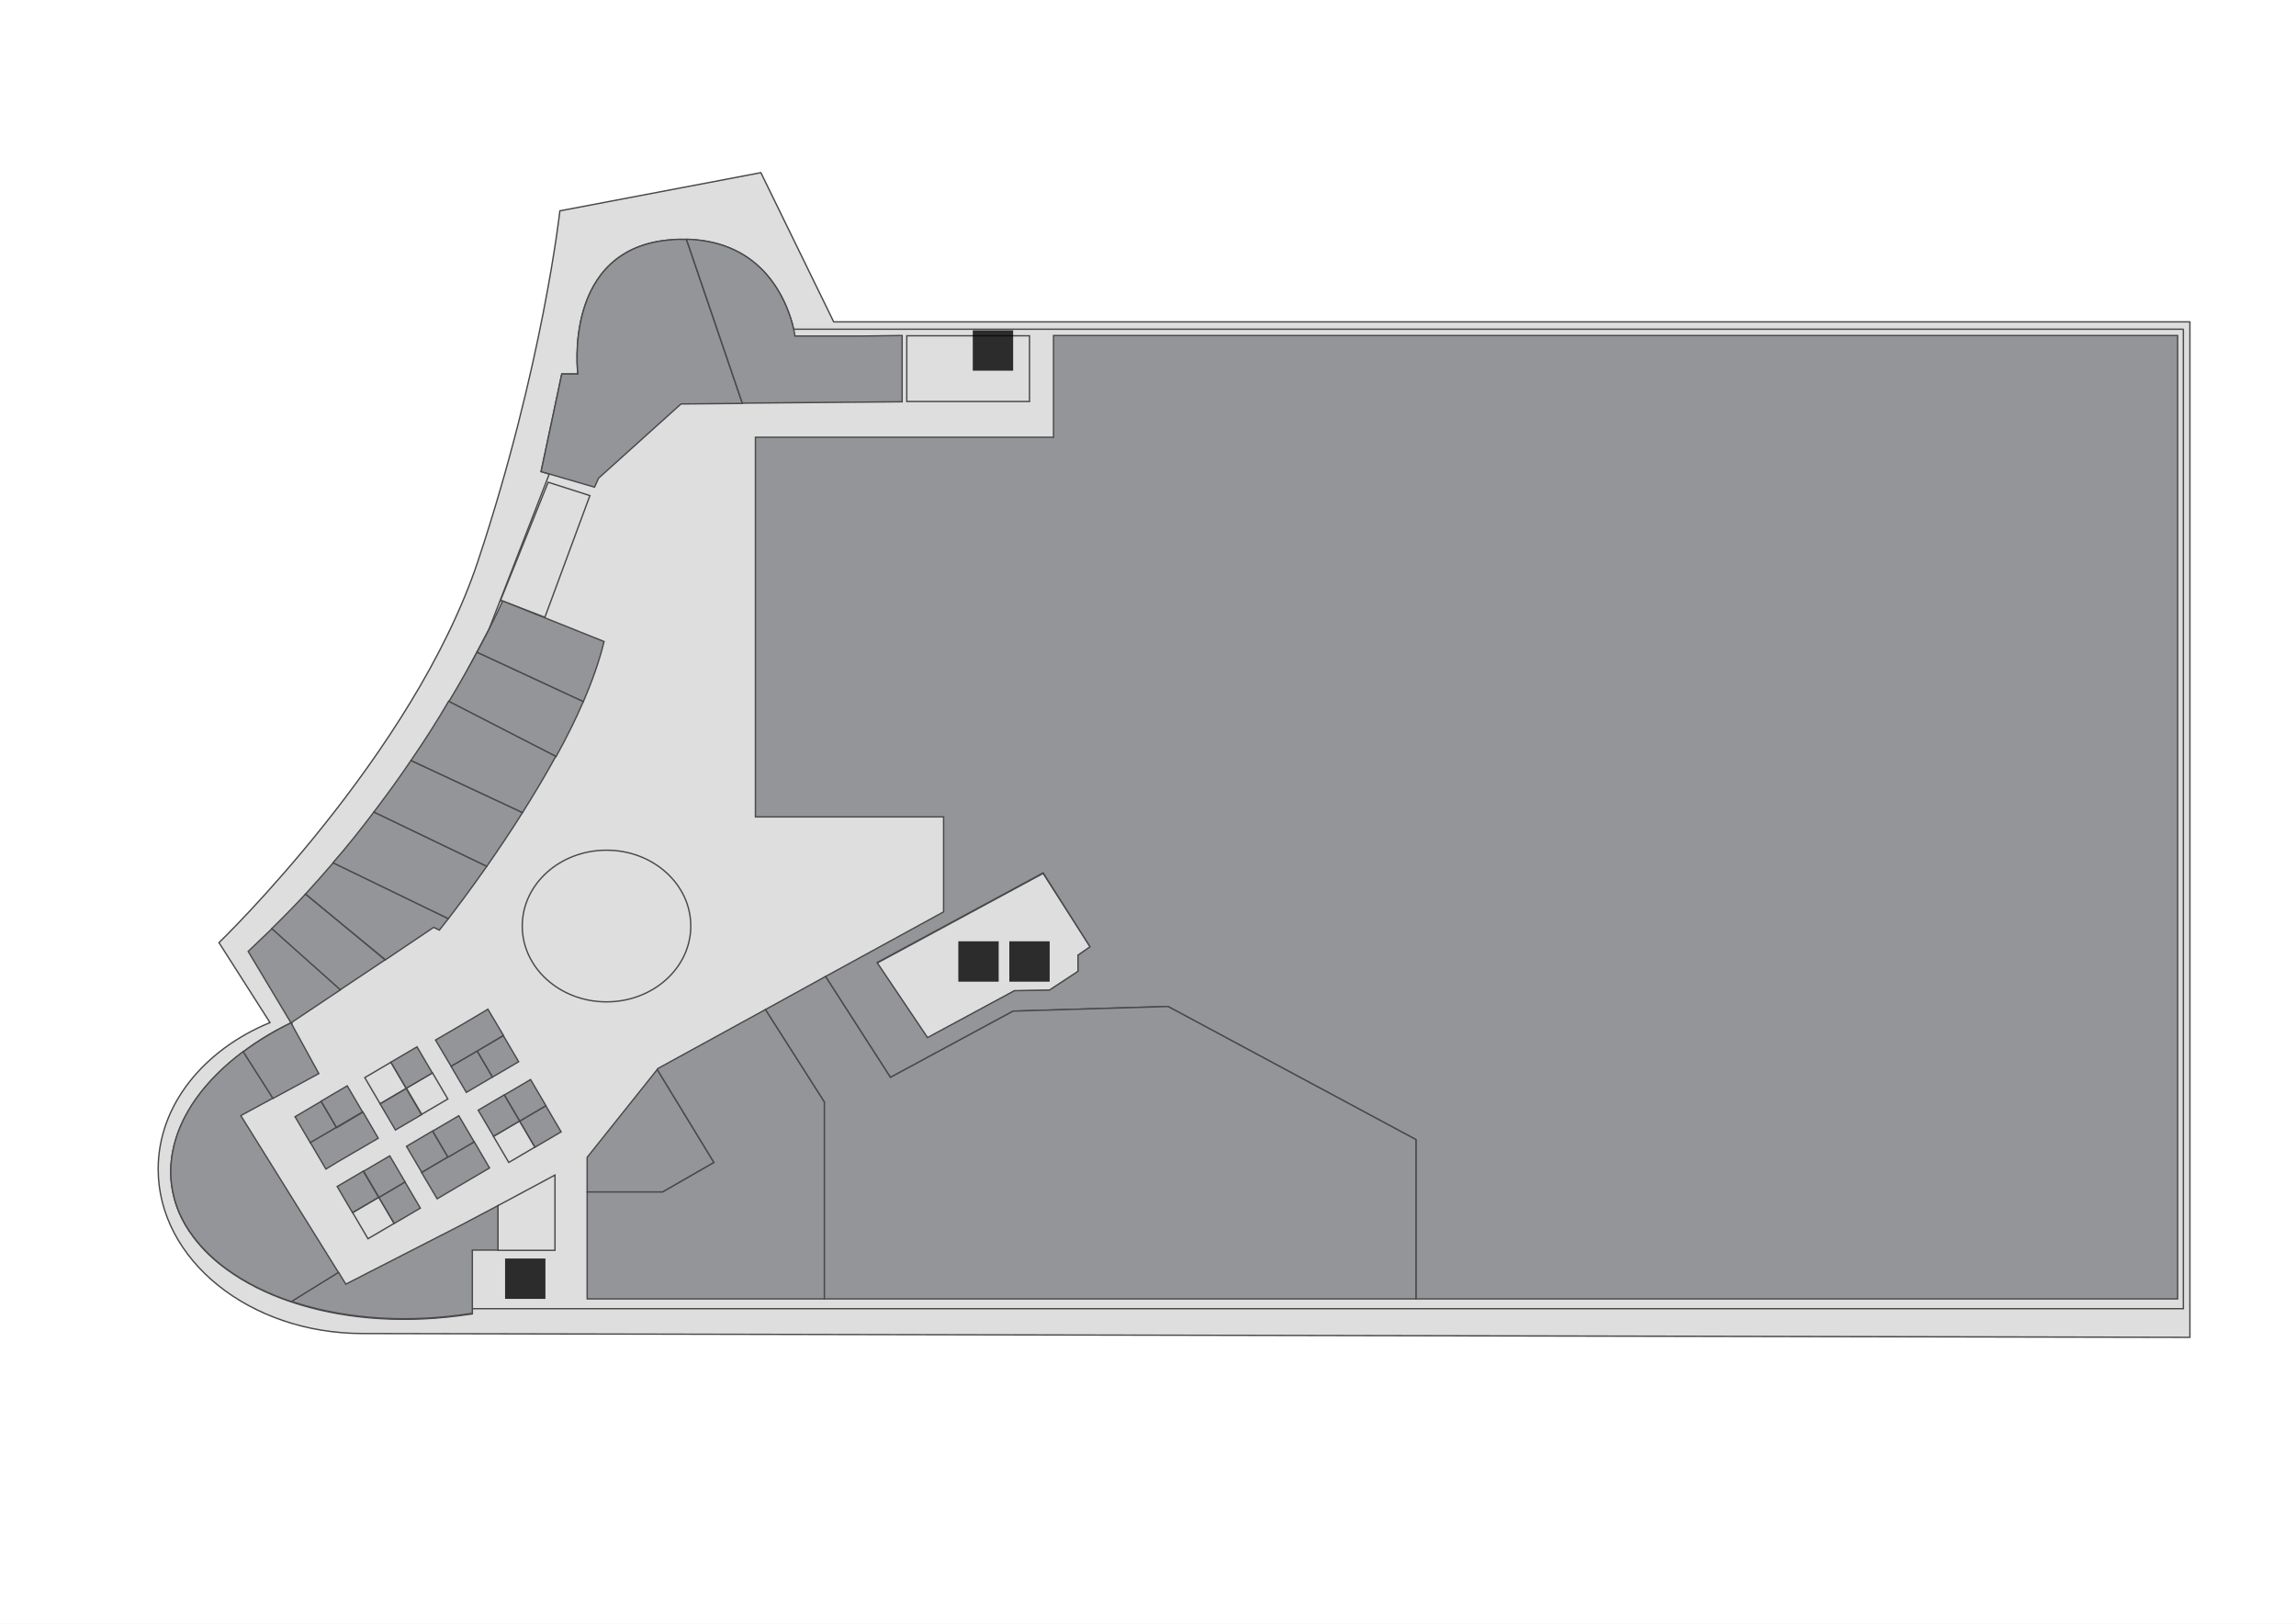
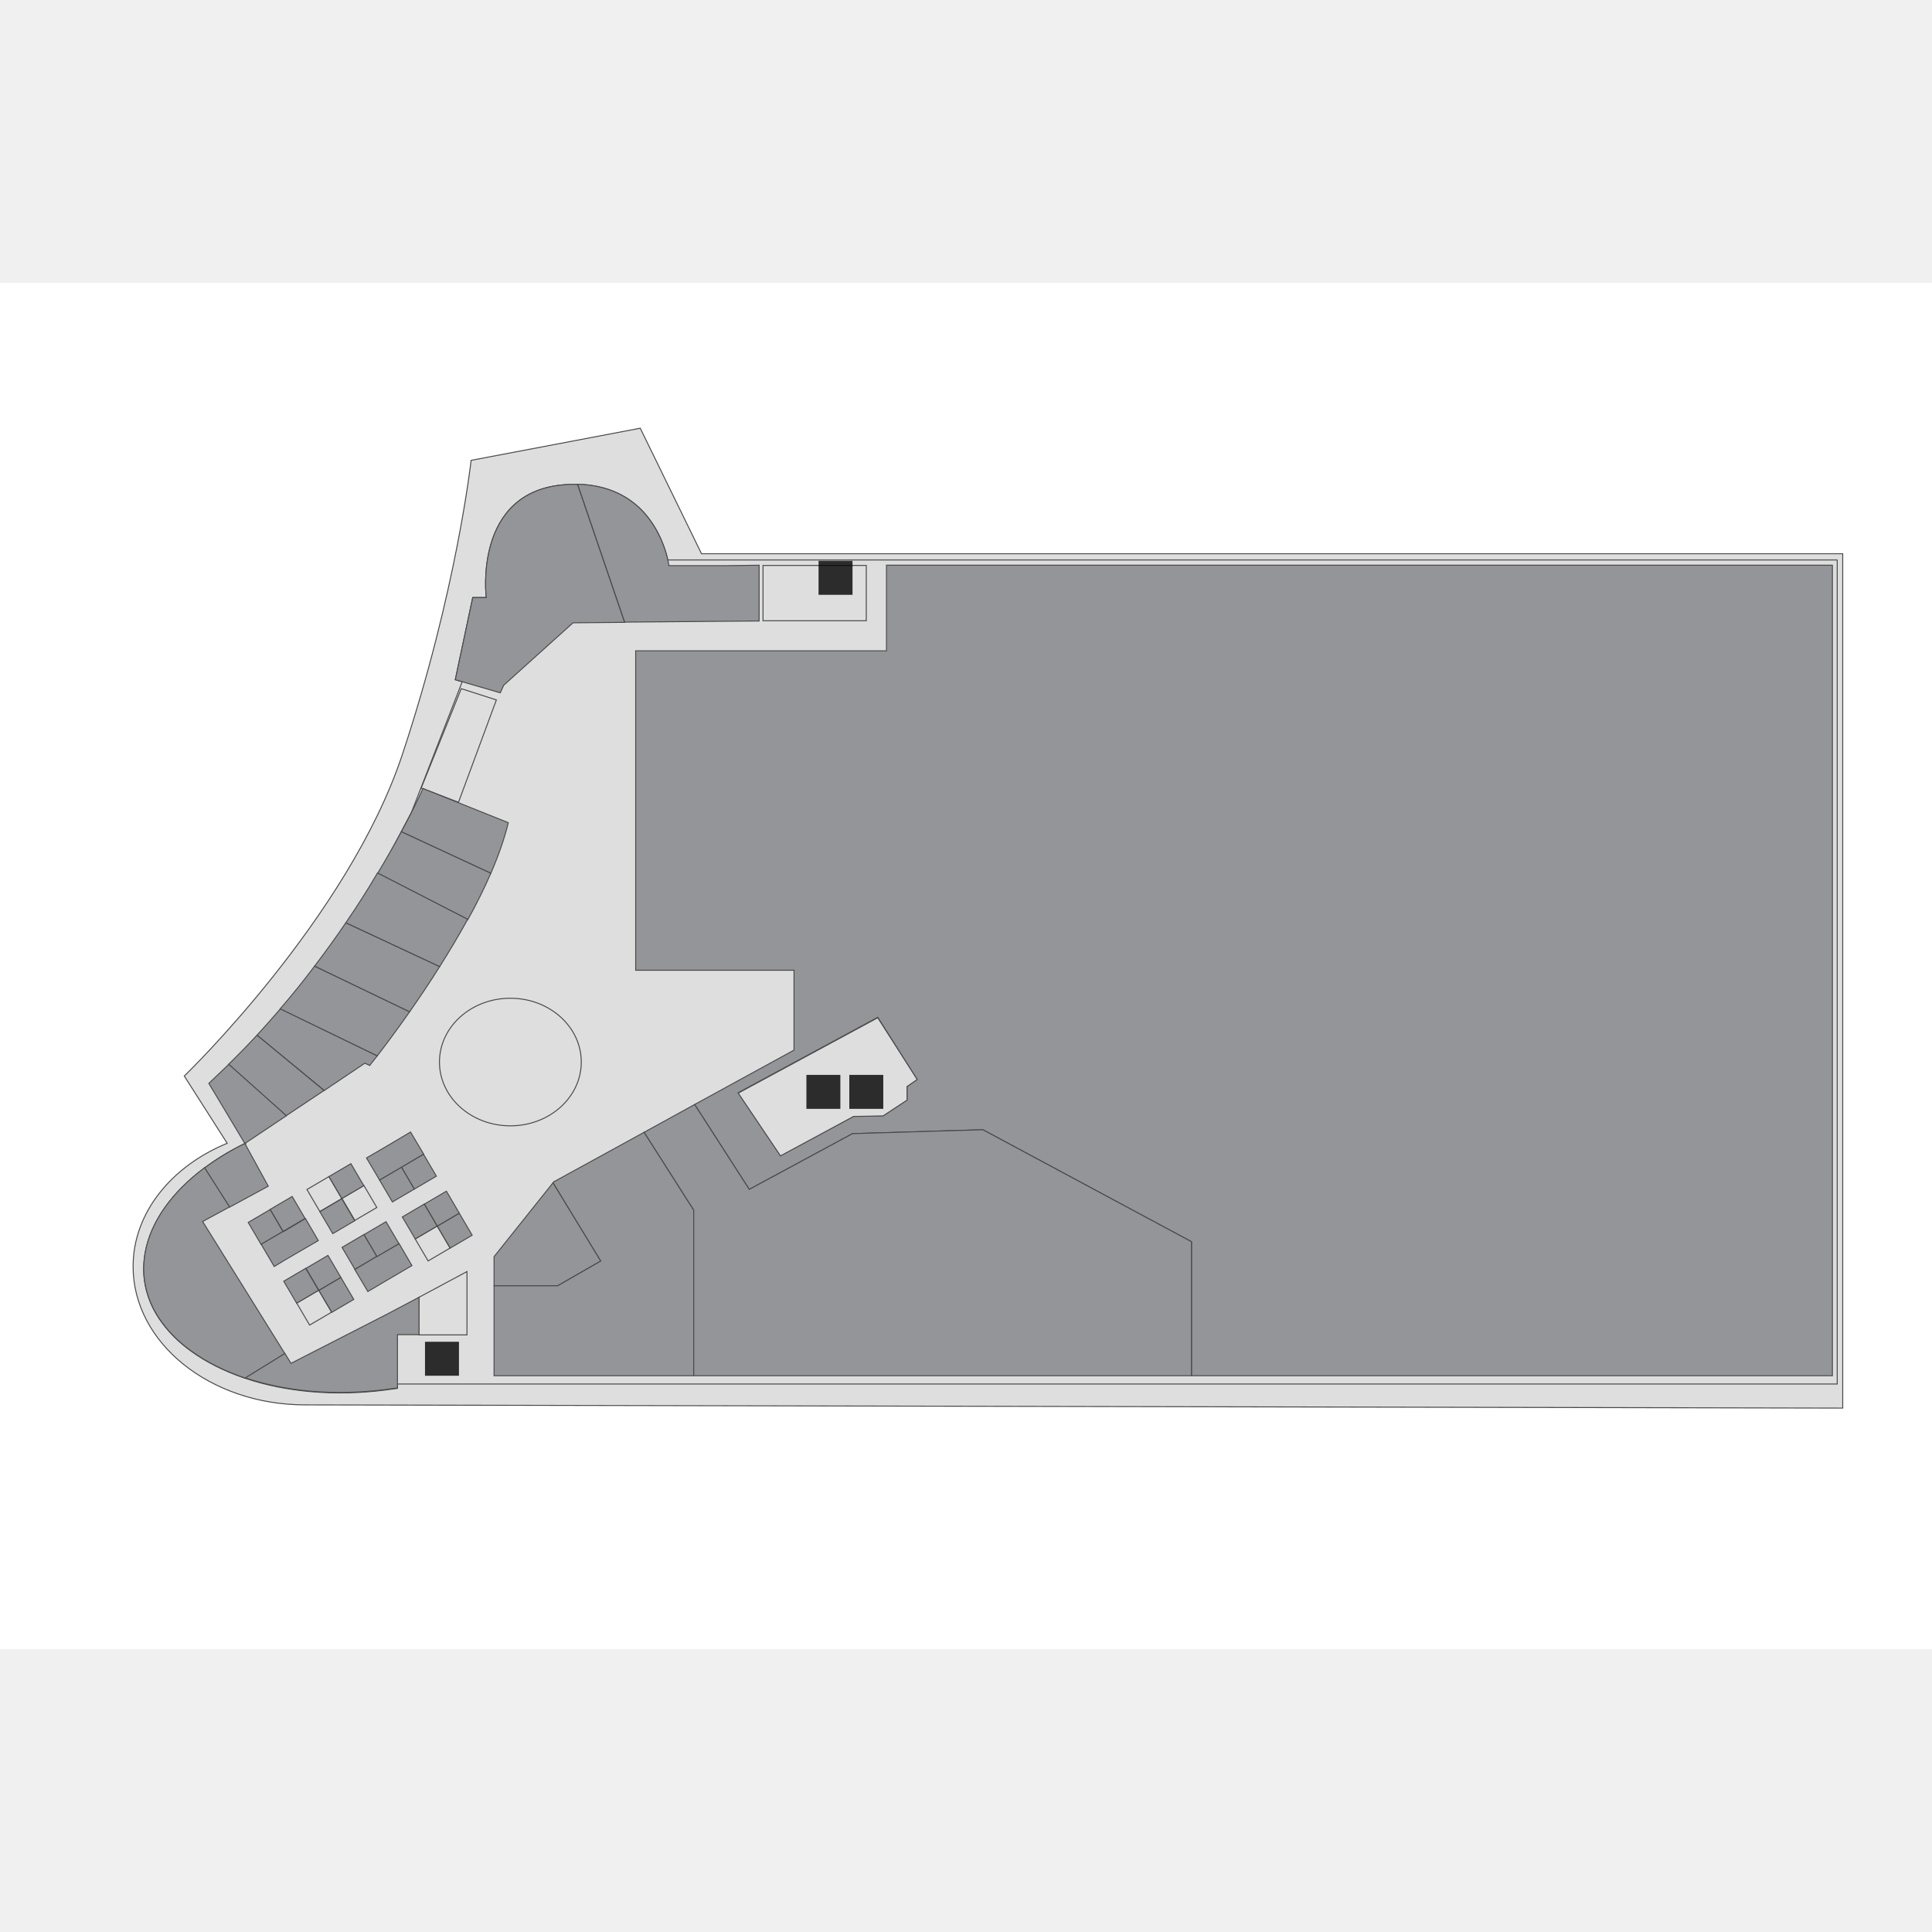
- <svg xmlns="http://www.w3.org/2000/svg" version="1.1" id="Layer_1" x="0px" y="0px" viewBox="0 0 841.9 595.3" style="enable-background:new 0 0 841.9 595.3;" xml:space="preserve">
-   <style type="text/css">
- 	.st0{fill:#FFFFFF;}
- 	.st1{fill:#DEDEDE;stroke:#494949;stroke-width:0.5;stroke-miterlimit:10;}
- 	.st2{fill:#939598;stroke:#494949;stroke-width:0.5;stroke-miterlimit:10;}
- 	.st3{opacity:0.8;enable-background:new    ;}
- </style>
+ <svg xmlns="http://www.w3.org/2000/svg" version="1.1" id="Layer_1" x="0px" y="0px" width="1000px" height="1000px" viewBox="0 0 1000 1000" enable-background="new 0 0 1000 1000" xml:space="preserve">
  <g id="background">
-     <rect class="st0" width="841.9" height="595.3" />
+     <rect y="146.455" fill="#FFFFFF" width="1000" height="707.091" />
  </g>
  <g id="etc">
-     <path class="st1" d="M305.7,118L279,63.3l-73.7,14c0,0-6.3,57-30,128.3s-95,140-95,140L99,374.9c-24.3,10-41,30.3-41,53.7   c0,33.3,33.6,60.3,75,60.3l670,1.4V118H305.7z" />
-     <path class="st1" d="M800.7,120.7H291c-0.9-4.2-3.6-12.9-10.1-20.3c-6.7-7.5-17.4-13.7-34.5-12.5c-40.4,2.8-34.5,49.2-34.5,49.2   H206l-7.6,35.8l3,0.9l-22.1,56.9L125.4,333l-17.5,35l-0.9,7.5l-0.3-0.5c-6.4,3.1-12.3,6.7-17.5,10.6   c-14.1,10.5-23.4,23.3-25.9,36.8c-0.7,3.9-0.9,7.9-0.4,11.9c0.9,7,3.6,13.4,8,19.2c3.3,4.4,7.4,8.4,12.4,12   c6.6,4.8,14.6,8.8,23.5,11.8c17.5,5.9,38.8,8,61.3,5.1c1.7-0.2,3.4-0.5,5.1-0.7v-1.9h627.4V120.7z" />
-     <rect x="332.5" y="123.1" class="st1" width="45" height="24.1" />
-     <ellipse class="st1" cx="222.4" cy="339.5" rx="30.9" ry="27.8" />
-     <polygon class="st1" points="321.6,353.1 340.1,380.6 372,363.3 384.8,363.1 395.3,356.2 395.3,350.2 399.8,347.2 382.5,320.2  " />
-     <polyline class="st1" points="183.3,220 199.8,226.3 216.3,181.7 201,176.8 183.3,220.7  " />
-     <rect x="131.4" y="441" transform="matrix(0.8623 -0.5063 0.5063 0.8623 -207.2707 130.8278)" class="st1" width="11.1" height="11.1" />
-     <rect x="135.8" y="391.5" transform="matrix(0.8623 -0.5063 0.5063 0.8623 -181.5638 126.2389)" class="st1" width="11.1" height="11.1" />
-     <rect x="151.1" y="395.4" transform="matrix(0.8623 -0.5063 0.5063 0.8623 -181.4693 134.5037)" class="st1" width="11.1" height="11.1" />
-     <rect x="183" y="413" transform="matrix(0.8623 -0.5064 0.5064 0.8623 -186.0072 153.1506)" class="st1" width="11.1" height="11.1" />
-     <polygon id="_x3C_Path_x3E_" class="st1" points="203.5,430.8 182.6,442 182.6,458.4 203.5,458.4  " />
+     <path fill="#DEDEDE" stroke="#494949" stroke-width="0.5" stroke-miterlimit="10" d="M363.107,286.614l-31.714-64.972   l-87.541,16.629c0,0-7.483,67.704-35.633,152.394c-28.151,84.689-112.84,166.29-112.84,166.29l22.212,34.803   c-28.863,11.878-48.7,35.99-48.7,63.784c0,39.554,39.91,71.624,89.084,71.624l795.819,1.663V286.614H363.107z" />
+     <path fill="#DEDEDE" stroke="#494949" stroke-width="0.5" stroke-miterlimit="10" d="M951.063,289.821H345.646   c-1.068-4.989-4.275-15.323-11.996-24.112c-7.959-8.908-20.668-16.273-40.979-14.847c-47.987,3.326-40.979,58.439-40.979,58.439   h-7.008l-9.027,42.523l3.563,1.069l-26.25,67.585l-64.022,121.511l-20.786,41.572l-1.069,8.909l-0.356-0.594   c-7.602,3.682-14.61,7.958-20.787,12.59c-16.748,12.472-27.794,27.676-30.764,43.711c-0.832,4.632-1.069,9.384-0.475,14.135   c1.069,8.314,4.276,15.916,9.502,22.806c3.919,5.227,8.79,9.978,14.729,14.253c7.839,5.702,17.342,10.453,27.913,14.017   c20.786,7.008,46.086,9.502,72.812,6.058c2.019-0.237,4.039-0.594,6.058-0.832v-2.257h745.219V289.821H951.063z" />
+     <rect x="394.94" y="292.671" fill="#DEDEDE" stroke="#494949" stroke-width="0.5" stroke-miterlimit="10" width="53.45" height="28.625" />
+     <ellipse fill="#DEDEDE" stroke="#494949" stroke-width="0.5" stroke-miterlimit="10" cx="264.165" cy="549.709" rx="36.703" ry="33.021" />
+     <polygon fill="#DEDEDE" stroke="#494949" stroke-width="0.5" stroke-miterlimit="10" points="381.993,565.863 403.967,598.527    441.857,577.979 457.062,577.741 469.533,569.545 469.533,562.418 474.878,558.855 454.329,526.785  " />
+     <polyline fill="#DEDEDE" stroke="#494949" stroke-width="0.5" stroke-miterlimit="10" points="217.722,407.768 237.32,415.251    256.919,362.276 238.746,356.456 217.722,408.6  " />
+     <rect x="156.028" y="670.27" transform="matrix(-0.8624 0.5063 -0.5063 -0.8624 645.5465 1178.229)" fill="#DEDEDE" stroke="#494949" stroke-width="0.5" stroke-miterlimit="10" width="13.184" height="13.184" />
+     <rect x="161.301" y="611.474" transform="matrix(-0.8624 0.5063 -0.5063 -0.8624 625.6068 1066.052)" fill="#DEDEDE" stroke="#494949" stroke-width="0.5" stroke-miterlimit="10" width="13.183" height="13.184" />
+     <rect x="179.429" y="616.084" transform="matrix(-0.8624 0.5063 -0.5063 -0.8624 661.7023 1065.458)" fill="#DEDEDE" stroke="#494949" stroke-width="0.5" stroke-miterlimit="10" width="13.183" height="13.183" />
+     <rect x="217.345" y="637.053" transform="matrix(-0.8623 0.5064 -0.5064 -0.8623 742.9817 1085.256)" fill="#DEDEDE" stroke="#494949" stroke-width="0.5" stroke-miterlimit="10" width="13.185" height="13.184" />
+     <polygon id="_x3C_Path_x3E_" fill="#DEDEDE" stroke="#494949" stroke-width="0.5" stroke-miterlimit="10" points="241.715,658.154    216.891,671.457 216.891,690.938 241.715,690.938  " />
  </g>
  <g id="rooms">
-     <path id="r6027-6029" class="st2" d="M246.4,87.9c-40.4,2.8-34.5,49.2-34.5,49.2H206l-7.6,35.8l19.6,5.7l1.5-3.3l30.2-27.2   l22.5-0.2l-20.5-60.1C250,87.7,248.2,87.7,246.4,87.9z" />
-     <path id="r6030" class="st2" d="M315.9,123.2h-24.4c0,0-1.6-12.6-10.6-22.8c-5.9-6.7-15.1-12.3-29.2-12.7l20.5,60.1l58.6-0.5v-2.5   v-12.5V123L315.9,123.2z" />
-     <path id="sf-cinema" class="st2" d="M386.3,123v37.3H277v139.2h69v34.8L302.7,358l23.8,37l45-24.3l56.8-1.7l90.9,48.8v58.4h279.3   V123H386.3z M395.3,350.2v5.9l-10.5,6.9l-12.8,0.2l-31.9,17.2l-18.5-27.5l60.9-32.9l17.2,27.1L395.3,350.2z" />
-     <polygon id="r6005-6006" class="st2" points="261.8,426.2 241,392.1 215.3,424.3 215.3,437 243,437  " />
-     <polygon id="r6003-6004" class="st2" points="280.7,370.1 241.3,391.7 241,392.1 261.8,426.2 243,437 215.3,437 215.3,476.2    302.3,476.2 302.3,404  " />
-     <polygon id="a6002-6m001" class="st2" points="428.3,369 371.5,370.7 326.5,395 302.7,358 280.7,370.1 302.3,404 302.3,476.2    519.2,476.2 519.2,417.8  " />
-     <path id="r6008-6009" class="st2" d="M168.6,449.4l-41.8,21.4l-2.7-4.4l-17.3,10.7c17.5,5.9,38.8,8,61.3,5.1   c1.7-0.2,3.4-0.5,5.1-0.7v-23.2h9.4V442L168.6,449.4z" />
-     <path id="r6031" class="st2" d="M88.3,409l11.8-6.4l-10.9-17.1c-14.1,10.5-23.4,23.3-25.9,36.8c-0.7,3.9-0.9,7.9-0.4,11.9   c0.9,7,3.6,13.4,8,19.2c3.3,4.4,7.4,8.4,12.4,12c6.6,4.8,14.6,8.8,23.5,11.8l17.3-10.7L88.3,409z" />
-     <path id="r6018" class="st2" d="M106.7,375c-6.4,3.1-12.3,6.7-17.5,10.6l10.9,17.1l16.8-9.1L106.7,375z" />
-     <rect id="r6427" x="110.2" y="405.8" transform="matrix(0.8623 -0.5065 0.5065 0.8623 -192.3834 115.3058)" class="st2" width="11.1" height="11.1" />
-     <polygon id="r6421-6422" class="st2" points="138.7,417.3 133.1,407.7 123.5,413.4 123.4,413.3 113.8,418.9 119.5,428.6    124.1,425.8 124.1,425.8  " />
-     <rect id="r6428" x="119.8" y="400.1" transform="matrix(0.8623 -0.5064 0.5064 0.8623 -188.1699 119.3681)" class="st2" width="11.1" height="11.1" />
-     <rect id="r6411" x="125.7" y="431.4" transform="matrix(0.8622 -0.5065 0.5065 0.8622 -203.2486 126.7083)" class="st2" width="11.1" height="11.1" />
-     <rect id="r6405" x="141" y="435.4" transform="matrix(0.8623 -0.5063 0.5063 0.8623 -203.0919 134.9176)" class="st2" width="11.1" height="11.1" />
-     <rect id="r6412" x="135.4" y="425.8" transform="matrix(0.8623 -0.5064 0.5064 0.8623 -199.0409 130.7842)" class="st2" width="11.1" height="11.1" />
-     <rect id="r6413" x="151.1" y="416.7" transform="matrix(0.8623 -0.5064 0.5064 0.8623 -192.2628 137.4636)" class="st2" width="11.1" height="11.1" />
-     <polygon id="r6403-6404" class="st2" points="179.5,428.2 173.9,418.6 164.2,424.2 154.6,429.9 160.3,439.5 167.4,435.3  " />
-     <rect id="r6414" x="160.7" y="411.1" transform="matrix(0.8623 -0.5064 0.5064 0.8623 -188.0928 141.5631)" class="st2" width="11.1" height="11.1" />
-     <rect id="r6420" x="141.4" y="401.1" transform="matrix(0.8623 -0.5064 0.5064 0.8623 -185.6697 130.4417)" class="st2" width="11.1" height="11.1" />
-     <rect id="r6430" x="145.4" y="385.8" transform="matrix(0.8623 -0.5064 0.5064 0.8623 -177.4131 130.3681)" class="st2" width="11.1" height="11.1" />
-     <rect id="r6418" x="167.4" y="387.3" transform="matrix(0.8624 -0.5063 0.5063 0.8624 -175.0803 141.6602)" class="st2" width="11.1" height="11.1" />
-     <rect id="r6417" x="177" y="381.7" transform="matrix(0.8623 -0.5065 0.5065 0.8623 -170.9726 145.8087)" class="st2" width="11.1" height="11.1" />
-     <polygon id="r6431-6432" class="st2" points="184.6,379.6 178.9,370 169.3,375.7 169.3,375.7 159.7,381.3 165.4,390.9 175,385.3    175,385.3  " />
-     <rect id="r6415" x="177.4" y="403.4" transform="matrix(0.8623 -0.5065 0.5065 0.8623 -181.9478 149.0178)" class="st2" width="11.1" height="11.1" />
-     <rect id="r6401" x="192.6" y="407.4" transform="matrix(0.8623 -0.5064 0.5064 0.8623 -181.8278 157.2396)" class="st2" width="11.1" height="11.1" />
-     <rect id="r6416" x="187" y="397.8" transform="matrix(0.8623 -0.5065 0.5065 0.8623 -177.7561 153.1032)" class="st2" width="11.1" height="11.1" />
-     <path id="r6021" class="st2" d="M112,327.8l29.3,24.1L159,340l2.1,1c0,0,1.2-1.5,3.3-4.2l-42.2-20.5   C118.9,320.1,115.5,324,112,327.8z" />
-     <path id="r6022" class="st2" d="M122.1,316.3l42.3,20.5c3.1-4,8.2-10.8,14.1-19.2l-41.4-19.9C132.5,303.8,127.5,310.1,122.1,316.3z   " />
-     <path id="r6020" class="st2" d="M99.6,340.5l25.1,22.4l16.5-11L112,327.8C108,332.1,103.9,336.3,99.6,340.5z" />
-     <path id="r6019" class="st2" d="M91,348.8l15.7,26.2l18.1-12.1l-25.1-22.4C96.8,343.3,93.9,346,91,348.8z" />
-     <path id="r6023" class="st2" d="M137.1,297.7l41.4,19.9c4.1-5.9,8.6-12.5,13.1-19.7l-40.9-19.1C146.6,284.9,142,291.2,137.1,297.7z   " />
-     <path id="r6025" class="st2" d="M174.9,239.1c-2.8,5.2-6.2,11.3-10.3,18.1l39.3,20.2c3.7-6.7,7.1-13.5,10-20.2L174.9,239.1z" />
-     <path id="r6026" class="st2" d="M221.5,235.2l-37.2-14.9c0,0-3.1,7.2-9.4,18.8l39,18.1C217.2,249.6,219.8,242.2,221.5,235.2z" />
-     <path id="r6024" class="st2" d="M150.7,278.8l40.9,19.1c4.1-6.5,8.3-13.5,12.2-20.6l-39.3-20.2C160.6,263.8,156,271.1,150.7,278.8z   " />
+     <path id="r6027-6029" fill="#939598" stroke="#494949" stroke-width="0.5" stroke-miterlimit="10" d="M292.671,250.861   c-47.987,3.326-40.979,58.439-40.979,58.439h-7.008l-9.027,42.523l23.281,6.771l1.782-3.92l35.871-32.308l26.726-0.238   l-24.35-71.386C296.947,250.624,294.81,250.624,292.671,250.861z" />
+     <path id="r6030" fill="#939598" stroke="#494949" stroke-width="0.5" stroke-miterlimit="10" d="M375.223,292.79H346.24   c0,0-1.9-14.966-12.59-27.082c-7.008-7.958-17.936-14.61-34.684-15.085l24.35,71.386l69.604-0.594v-2.97v-14.847v-11.046   L375.223,292.79z" />
+     <path id="sf-cinema" fill="#939598" stroke="#494949" stroke-width="0.5" stroke-miterlimit="10" d="M458.843,292.553v44.304   H329.018v165.34h81.958v41.335l-51.432,28.15l28.27,43.948l53.45-28.863l67.467-2.019l107.97,57.964v69.367h331.75V292.553H458.843   z M469.533,562.418v7.009l-12.472,8.195l-15.204,0.237l-37.891,20.431l-21.974-32.665l72.336-39.078l20.431,32.189L469.533,562.418   z" />
+     <polygon id="r6005-6006" fill="#939598" stroke="#494949" stroke-width="0.5" stroke-miterlimit="10" points="310.963,652.69    286.257,612.187 255.731,650.434 255.731,665.519 288.633,665.519  " />
+     <polygon id="r6003-6004" fill="#939598" stroke="#494949" stroke-width="0.5" stroke-miterlimit="10" points="333.412,586.056    286.614,611.712 286.257,612.187 310.963,652.69 288.633,665.519 255.731,665.519 255.731,712.08 359.068,712.08 359.068,626.321     " />
+     <polygon id="a6002-6m001" fill="#939598" stroke="#494949" stroke-width="0.5" stroke-miterlimit="10" points="508.73,584.749    441.264,586.768 387.813,615.631 359.544,571.683 333.412,586.056 359.068,626.321 359.068,712.08 616.7,712.08 616.7,642.713  " />
+     <path id="r6008-6009" fill="#939598" stroke="#494949" stroke-width="0.5" stroke-miterlimit="10" d="M200.261,680.247   l-49.649,25.419l-3.207-5.227l-20.549,12.709c20.786,7.008,46.086,9.503,72.812,6.059c2.019-0.238,4.039-0.595,6.058-0.832v-27.557   h11.166v-19.361L200.261,680.247z" />
+     <path id="r6031" fill="#939598" stroke="#494949" stroke-width="0.5" stroke-miterlimit="10" d="M104.882,632.261l14.016-7.603   l-12.947-20.311c-16.748,12.472-27.794,27.675-30.764,43.71c-0.832,4.633-1.069,9.384-0.475,14.135   c1.069,8.314,4.276,15.917,9.502,22.806c3.919,5.227,8.79,9.978,14.729,14.254c7.839,5.701,17.342,10.452,27.913,14.016   l20.549-12.709L104.882,632.261z" />
+     <path id="r6018" fill="#939598" stroke="#494949" stroke-width="0.5" stroke-miterlimit="10" d="M126.737,591.876   c-7.602,3.682-14.61,7.958-20.787,12.59l12.947,20.312l19.955-10.809L126.737,591.876z" />
+     <rect id="r6427" x="130.925" y="628.501" transform="matrix(-0.8623 0.5065 -0.5065 -0.8623 577.7427 1113.066)" fill="#939598" stroke="#494949" stroke-width="0.5" stroke-miterlimit="10" width="13.185" height="13.185" />
+     <polygon id="r6421-6422" fill="#939598" stroke="#494949" stroke-width="0.5" stroke-miterlimit="10" points="164.747,642.119    158.095,630.716 146.692,637.486 146.573,637.368 135.17,644.02 141.941,655.541 147.405,652.215 147.405,652.215  " />
+     <rect id="r6428" x="142.286" y="621.729" transform="matrix(-0.8623 0.5064 -0.5064 -0.8623 595.438 1094.727)" fill="#939598" stroke="#494949" stroke-width="0.5" stroke-miterlimit="10" width="13.185" height="13.184" />
+     <rect id="r6411" x="149.282" y="658.889" transform="matrix(-0.8622 0.5065 -0.5065 -0.8622 627.344 1160.332)" fill="#939598" stroke="#494949" stroke-width="0.5" stroke-miterlimit="10" width="13.184" height="13.185" />
+     <rect id="r6405" x="167.456" y="663.619" transform="matrix(-0.8623 0.5063 -0.5063 -0.8623 663.494 1160.025)" fill="#939598" stroke="#494949" stroke-width="0.5" stroke-miterlimit="10" width="13.184" height="13.184" />
+     <rect id="r6412" x="160.81" y="652.228" transform="matrix(-0.8623 0.5064 -0.5064 -0.8623 645.3801 1142.146)" fill="#939598" stroke="#494949" stroke-width="0.5" stroke-miterlimit="10" width="13.185" height="13.184" />
+     <rect id="r6413" x="179.468" y="641.397" transform="matrix(-0.8623 0.5064 -0.5064 -0.8623 674.6423 1112.529)" fill="#939598" stroke="#494949" stroke-width="0.5" stroke-miterlimit="10" width="13.185" height="13.185" />
+     <polygon id="r6403-6404" fill="#939598" stroke="#494949" stroke-width="0.5" stroke-miterlimit="10" points="213.208,655.066    206.557,643.663 195.035,650.314 183.632,657.085 190.403,668.488 198.836,663.499  " />
+     <rect id="r6414" x="190.885" y="634.756" transform="matrix(-0.8623 0.5064 -0.5064 -0.8623 692.5209 1094.401)" fill="#939598" stroke="#494949" stroke-width="0.5" stroke-miterlimit="10" width="13.184" height="13.184" />
+     <rect id="r6420" x="167.98" y="622.913" transform="matrix(-0.8623 0.5064 -0.5064 -0.8623 643.889 1083.922)" fill="#939598" stroke="#494949" stroke-width="0.5" stroke-miterlimit="10" width="13.185" height="13.185" />
+     <rect id="r6430" x="172.682" y="604.749" transform="matrix(-0.8623 0.5064 -0.5064 -0.8623 643.4457 1047.715)" fill="#939598" stroke="#494949" stroke-width="0.5" stroke-miterlimit="10" width="13.185" height="13.185" />
+     <rect id="r6418" x="198.861" y="606.532" transform="matrix(-0.8624 0.5063 -0.5063 -0.8624 693.0525 1037.837)" fill="#939598" stroke="#494949" stroke-width="0.5" stroke-miterlimit="10" width="13.185" height="13.185" />
+     <rect id="r6417" x="210.277" y="599.86" transform="matrix(-0.8623 0.5065 -0.5065 -0.8623 711.0189 1019.532)" fill="#939598" stroke="#494949" stroke-width="0.5" stroke-miterlimit="10" width="13.185" height="13.185" />
+     <polygon id="r6431-6432" fill="#939598" stroke="#494949" stroke-width="0.5" stroke-miterlimit="10" points="219.266,597.34    212.496,585.937 201.093,592.707 201.093,592.707 189.69,599.358 196.46,610.762 207.863,604.109 207.863,604.109  " />
+     <rect id="r6415" x="210.705" y="625.657" transform="matrix(-0.8623 0.5065 -0.5065 -0.8623 724.8735 1067.365)" fill="#939598" stroke="#494949" stroke-width="0.5" stroke-miterlimit="10" width="13.185" height="13.185" />
+     <rect id="r6401" x="228.774" y="630.399" transform="matrix(-0.8623 0.5064 -0.5064 -0.8623 760.8956 1067.078)" fill="#939598" stroke="#494949" stroke-width="0.5" stroke-miterlimit="10" width="13.185" height="13.185" />
+     <rect id="r6416" x="222.148" y="618.999" transform="matrix(-0.8623 0.5065 -0.5065 -0.8623 742.8099 1049.17)" fill="#939598" stroke="#494949" stroke-width="0.5" stroke-miterlimit="10" width="13.185" height="13.184" />
+     <path id="r6021" fill="#939598" stroke="#494949" stroke-width="0.5" stroke-miterlimit="10" d="M133.032,535.812l34.802,28.626   l21.024-14.135l2.495,1.188c0,0,1.425-1.781,3.919-4.988l-50.125-24.35C141.228,526.666,137.189,531.298,133.032,535.812z" />
+     <path id="r6022" fill="#939598" stroke="#494949" stroke-width="0.5" stroke-miterlimit="10" d="M145.029,522.152l50.243,24.35   c3.682-4.751,9.74-12.828,16.748-22.806l-49.175-23.637C157.382,507.305,151.443,514.788,145.029,522.152z" />
+     <path id="r6020" fill="#939598" stroke="#494949" stroke-width="0.5" stroke-miterlimit="10" d="M118.304,550.896l29.813,26.606   l19.599-13.065l-34.684-28.626C128.281,540.919,123.411,545.908,118.304,550.896z" />
+     <path id="r6019" fill="#939598" stroke="#494949" stroke-width="0.5" stroke-miterlimit="10" d="M108.089,560.756l18.648,31.12   l21.499-14.373l-29.813-26.606C114.978,554.223,111.533,557.43,108.089,560.756z" />
+     <path id="r6023" fill="#939598" stroke="#494949" stroke-width="0.5" stroke-miterlimit="10" d="M162.846,500.06l49.175,23.637   c4.87-7.008,10.215-14.848,15.56-23.399L179,477.61C174.13,484.855,168.666,492.339,162.846,500.06z" />
+     <path id="r6025" fill="#939598" stroke="#494949" stroke-width="0.5" stroke-miterlimit="10" d="M207.744,430.455   c-3.326,6.177-7.364,13.422-12.234,21.499l46.68,23.993c4.395-7.958,8.433-16.035,11.878-23.993L207.744,430.455z" />
+     <path id="r6026" fill="#939598" stroke="#494949" stroke-width="0.5" stroke-miterlimit="10" d="M263.095,425.822l-44.186-17.698   c0,0-3.682,8.552-11.165,22.331l46.324,21.499C257.988,442.927,261.076,434.137,263.095,425.822z" />
+     <path id="r6024" fill="#939598" stroke="#494949" stroke-width="0.5" stroke-miterlimit="10" d="M179,477.61l48.581,22.687   c4.87-7.721,9.858-16.035,14.491-24.469l-46.68-23.993C190.759,459.793,185.295,468.464,179,477.61z" />
  </g>
  <g id="signs">
-     <rect id="toilet" x="351.4" y="345.1" class="st3" width="14.8" height="14.8" />
+     <rect id="toilet" x="417.39" y="556.36" opacity="0.8" enable-background="new    " width="17.579" height="17.579" />
    <g id="fire-exit">
-       <rect x="356.7" y="121.1" class="st3" width="14.8" height="14.8" />
-       <rect x="185.2" y="461.4" class="st3" width="14.8" height="14.8" />
+       <rect x="423.685" y="290.296" opacity="0.8" enable-background="new    " width="17.579" height="17.579" />
+       <rect x="219.979" y="694.5" opacity="0.8" enable-background="new    " width="17.58" height="17.58" />
    </g>
-     <rect id="handicapped-toilet" x="370.1" y="345.1" class="st3" width="14.8" height="14.8" />
+     <rect id="handicapped-toilet" x="439.601" y="556.36" opacity="0.8" enable-background="new    " width="17.579" height="17.579" />
  </g>
</svg>
